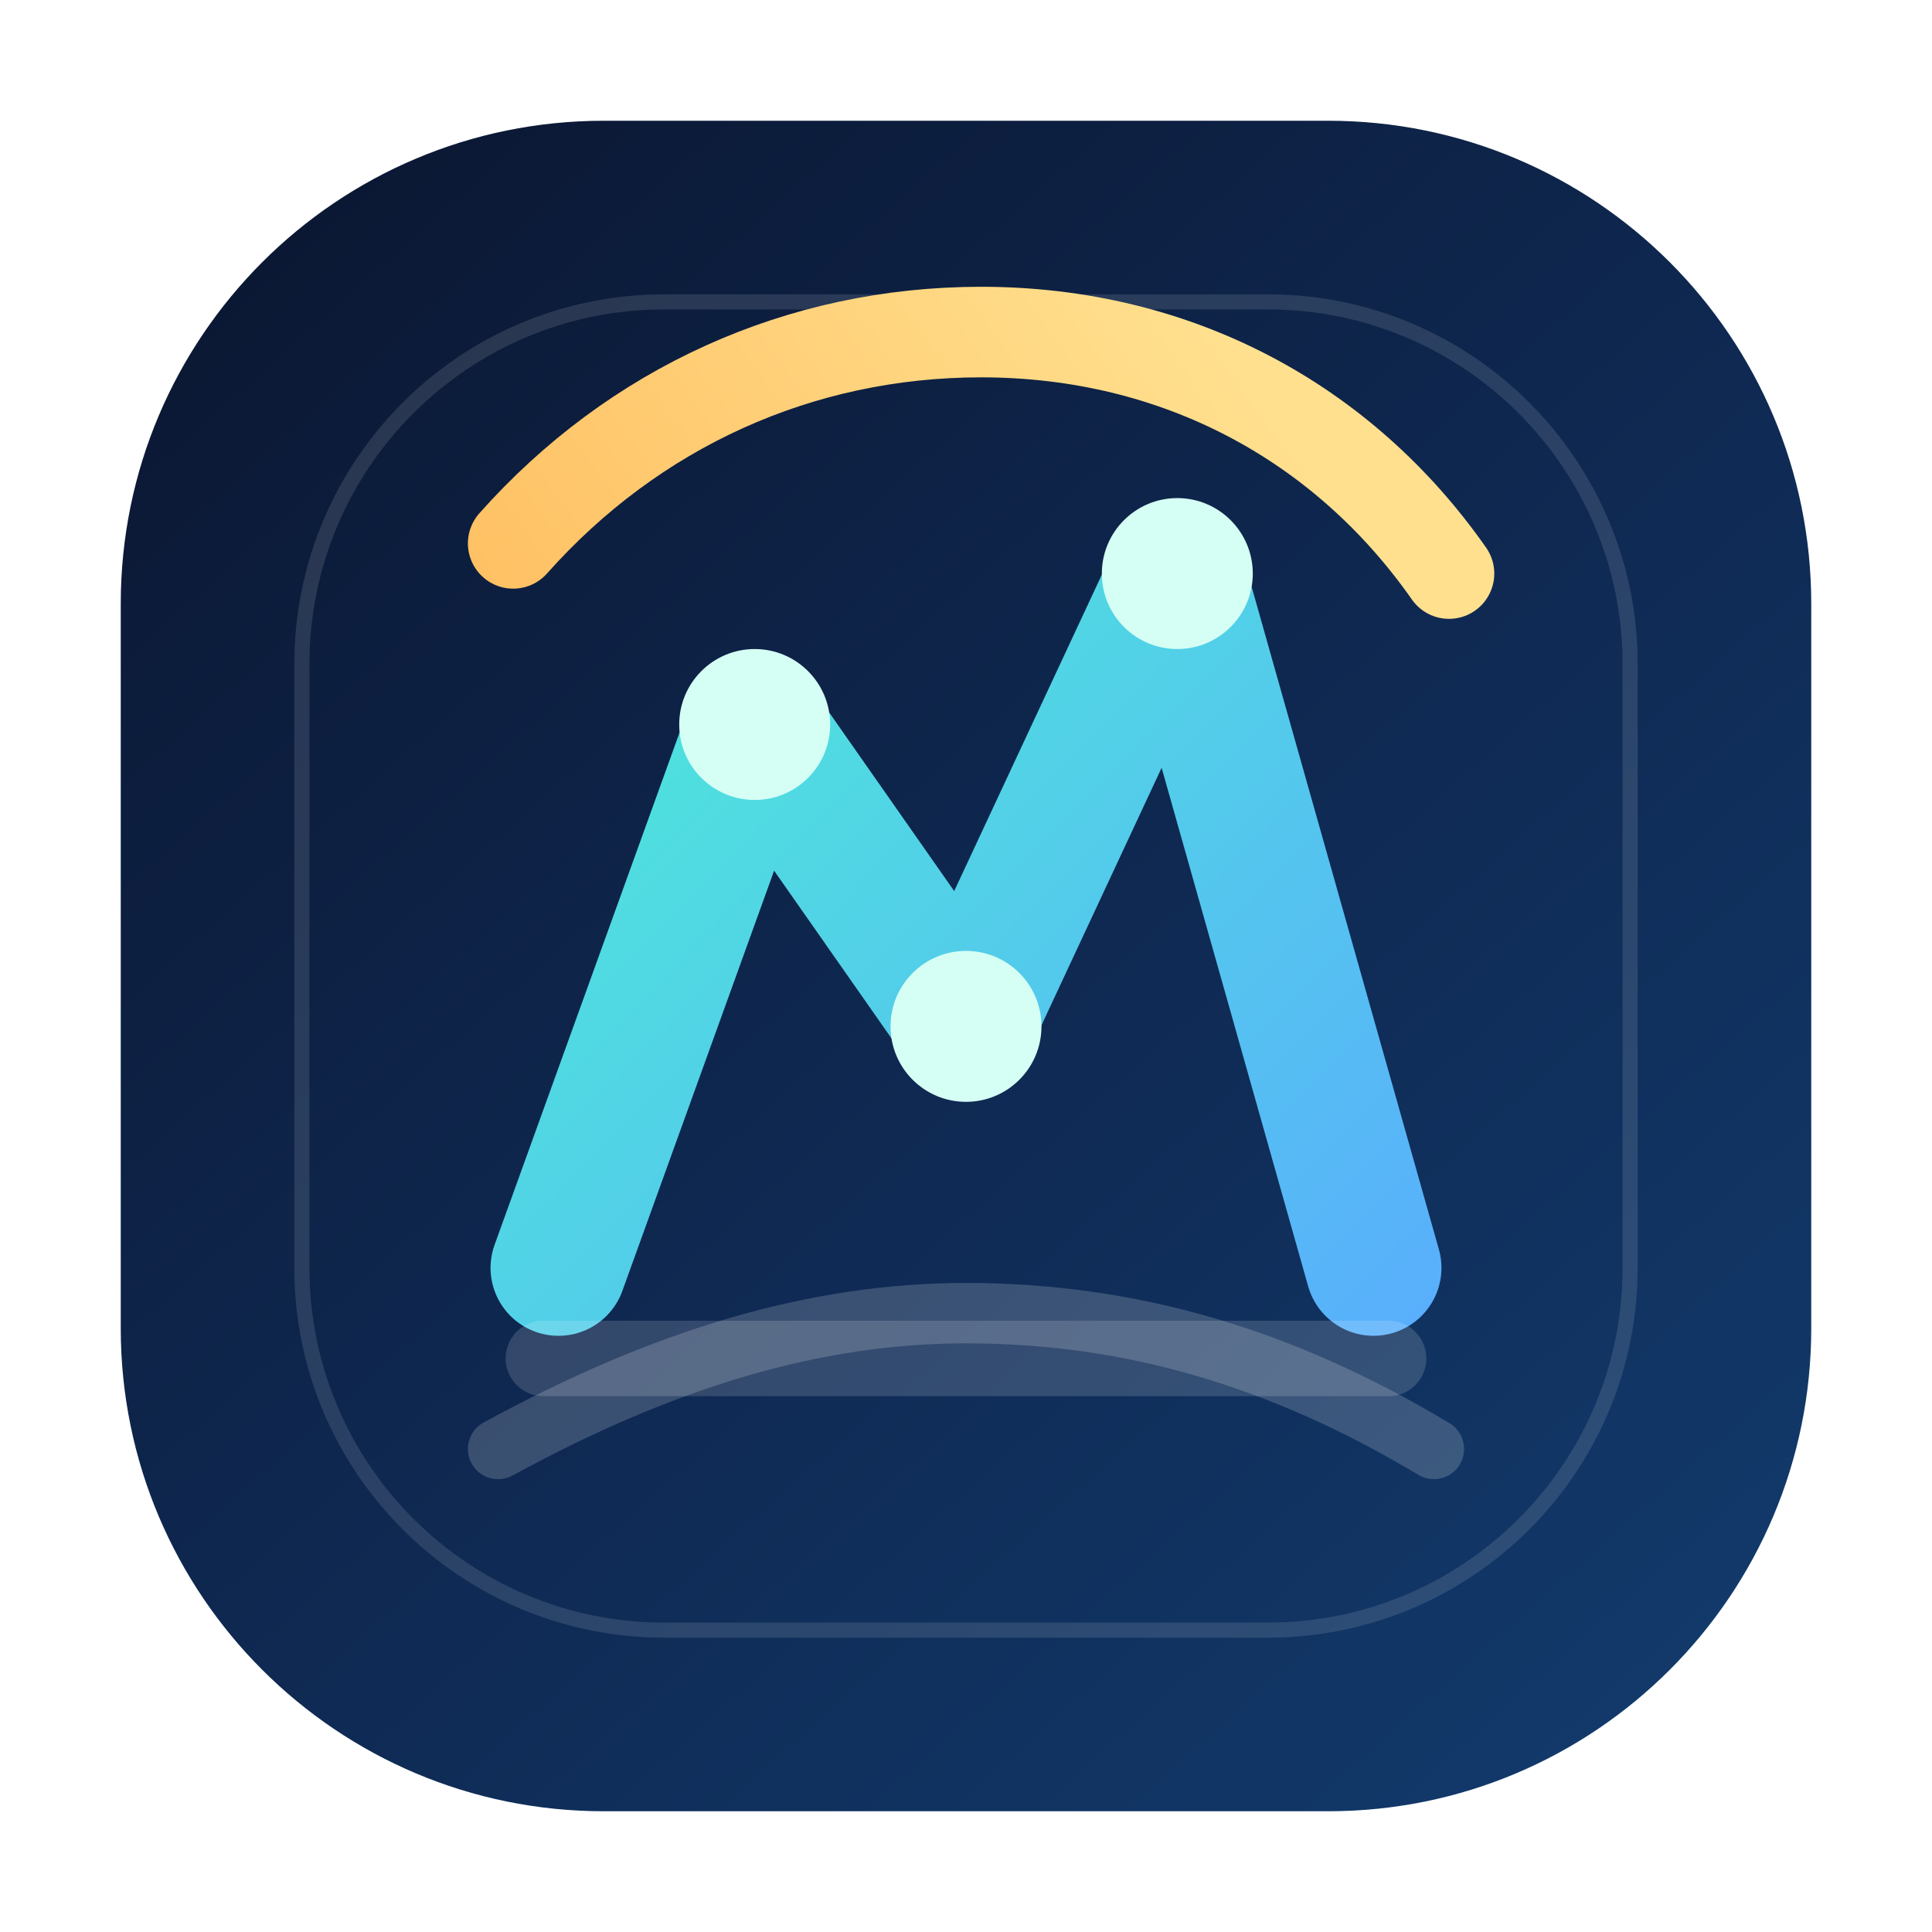
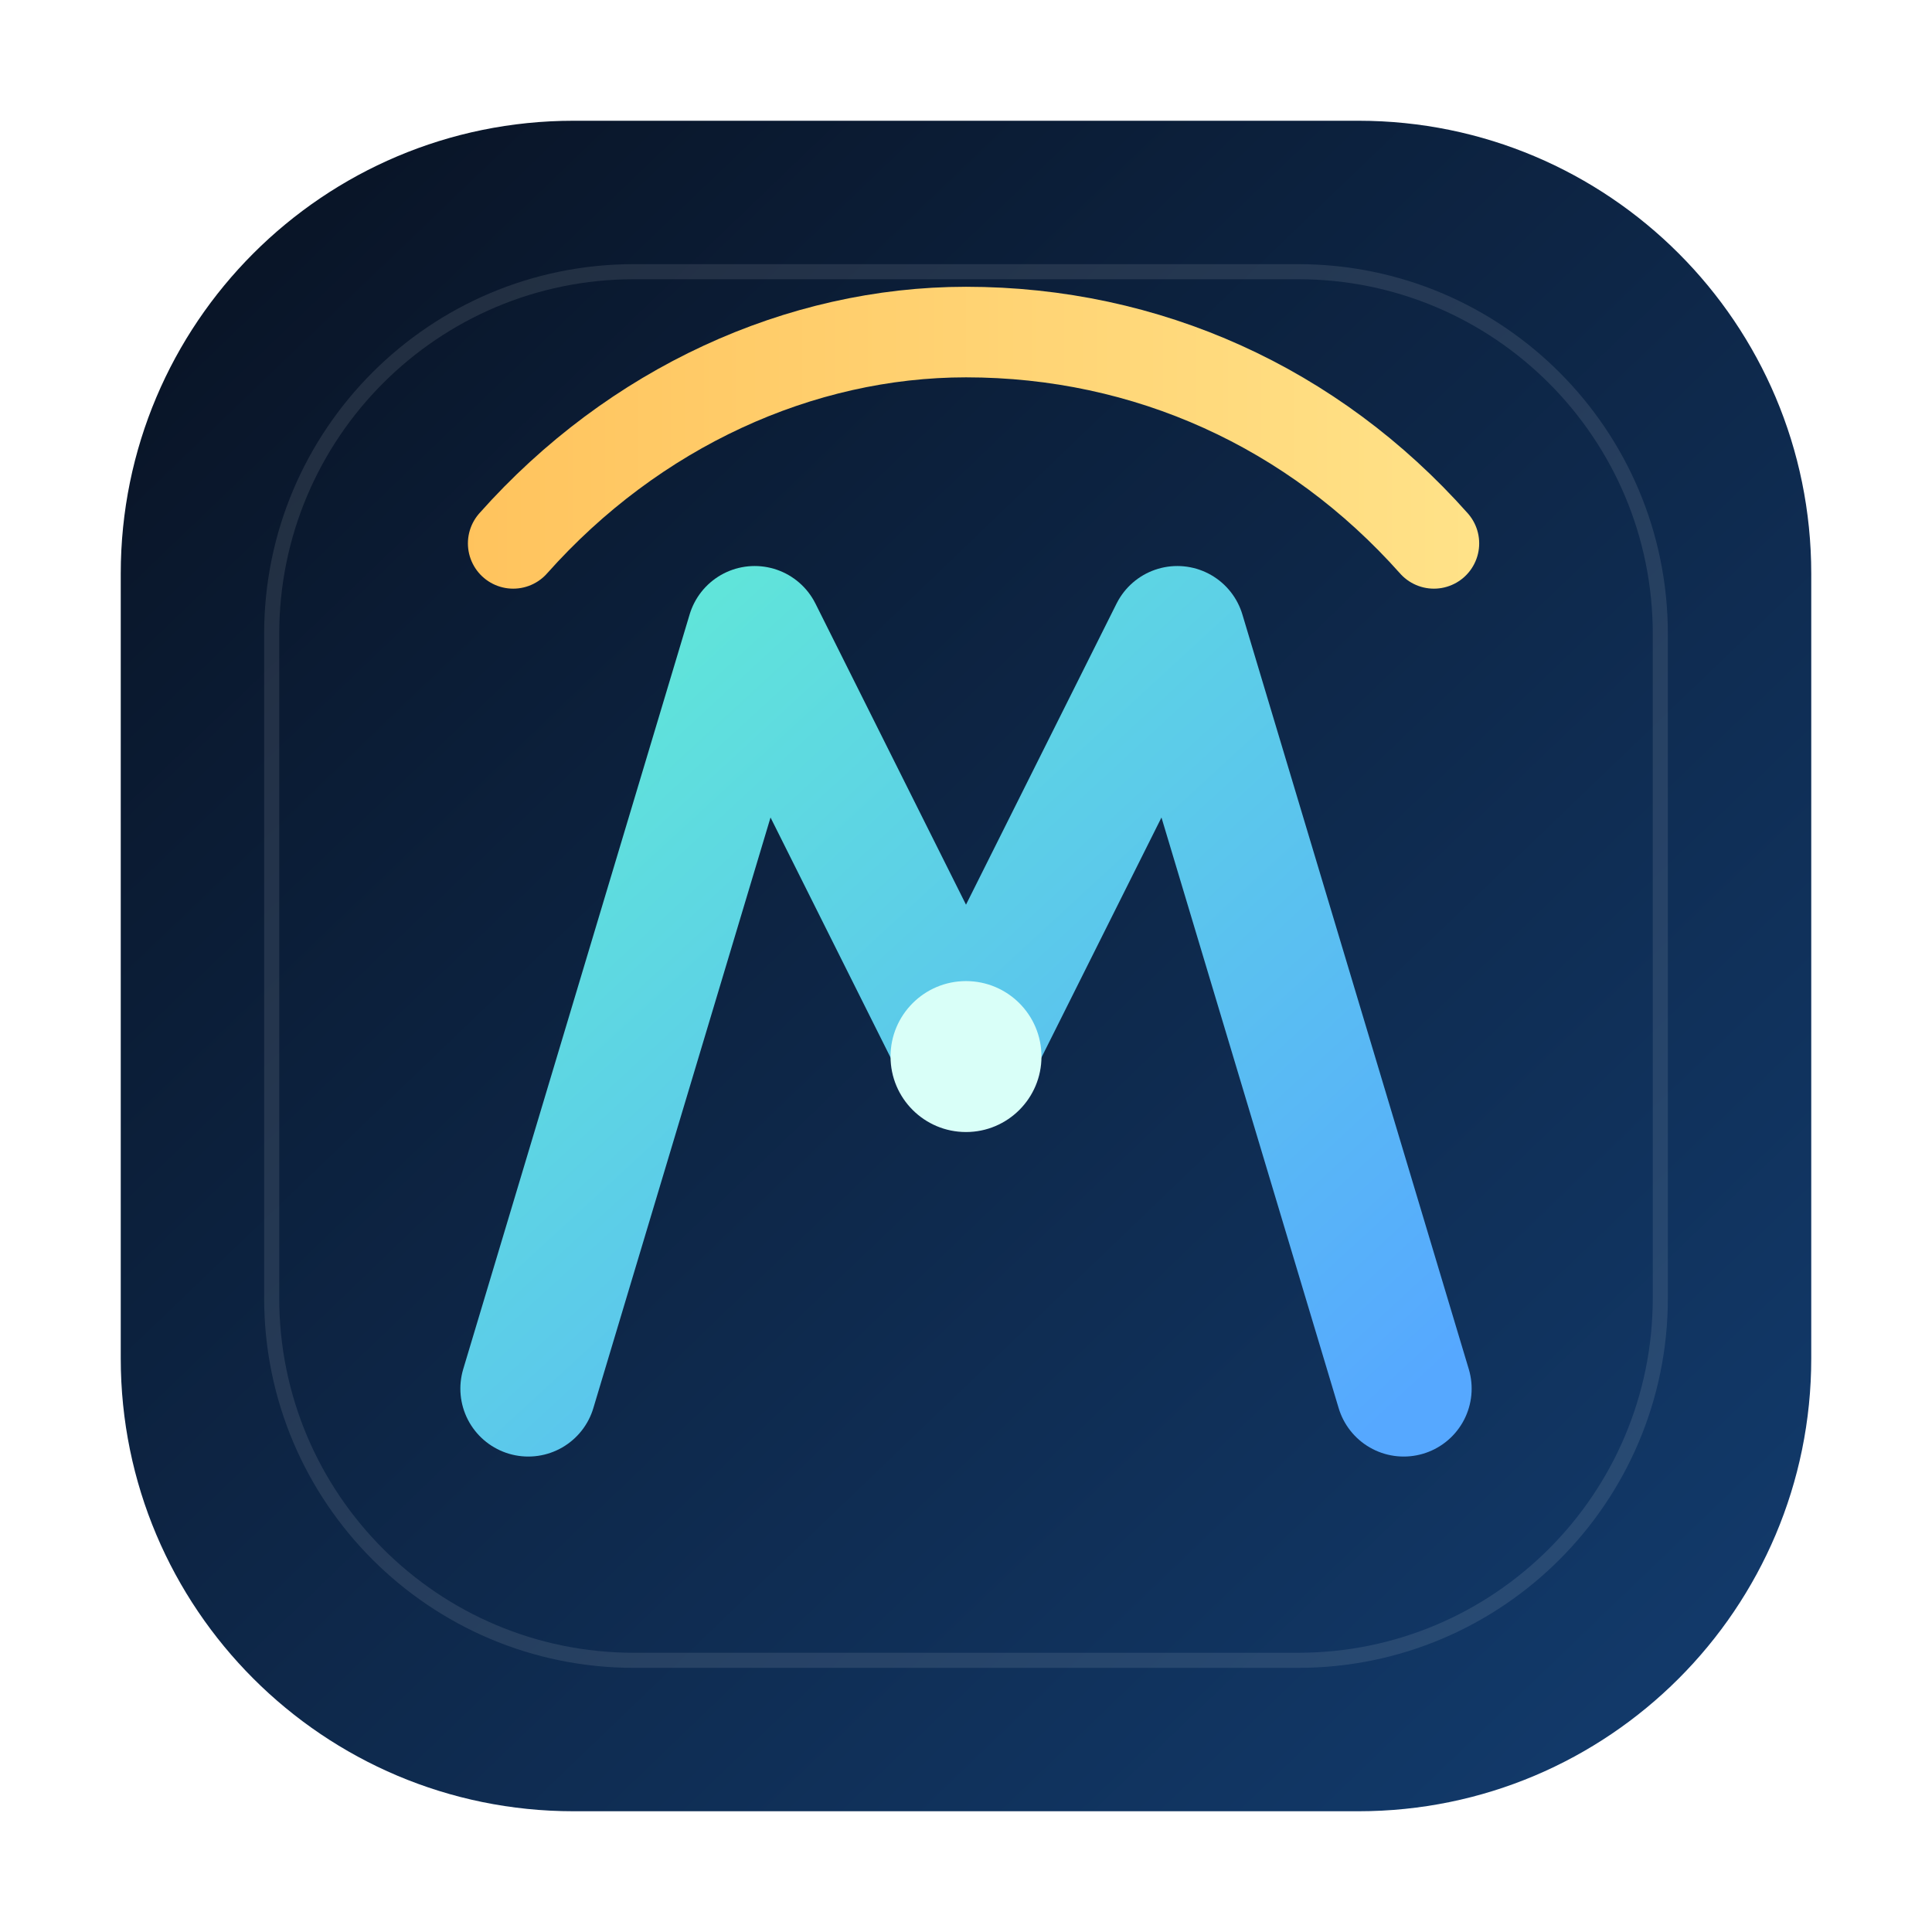
<svg xmlns="http://www.w3.org/2000/svg" width="128" height="128" viewBox="0 0 128 128" fill="none">
  <defs>
-     <linearGradient id="vidyaopsBase" x1="16" y1="12" x2="112" y2="120" gradientUnits="userSpaceOnUse">
-       <stop stop-color="#0B1732" />
-       <stop offset="0.55" stop-color="#0F2A54" />
-       <stop offset="1" stop-color="#123B6D" />
+     <linearGradient id="vo-bg" x1="16" y1="14" x2="112" y2="114" gradientUnits="userSpaceOnUse">
+       <stop stop-color="#091426" />
+       <stop offset="1" stop-color="#123A6B" />
    </linearGradient>
-     <linearGradient id="vidyaopsAccent" x1="31" y1="30" x2="97" y2="95" gradientUnits="userSpaceOnUse">
-       <stop stop-color="#4BF2D4" />
-       <stop offset="1" stop-color="#5AA9FF" />
+     <linearGradient id="vo-v" x1="35" y1="30" x2="93" y2="93" gradientUnits="userSpaceOnUse">
+       <stop stop-color="#62F1D2" />
+       <stop offset="1" stop-color="#56A8FF" />
    </linearGradient>
-     <linearGradient id="vidyaopsPulse" x1="30" y1="96" x2="98" y2="46" gradientUnits="userSpaceOnUse">
-       <stop stop-color="#FFAA45" />
-       <stop offset="1" stop-color="#FFE08E" />
+     <linearGradient id="vo-arc" x1="26" y1="34" x2="102" y2="34" gradientUnits="userSpaceOnUse">
+       <stop stop-color="#FFC15A" />
+       <stop offset="1" stop-color="#FFE48B" />
    </linearGradient>
  </defs>
-   <rect x="8" y="8" width="112" height="112" rx="32" fill="url(#vidyaopsBase)" />
-   <rect x="20" y="20" width="88" height="88" rx="24" stroke="rgba(255,255,255,0.12)" />
-   <path d="M37 84L50 48L64 68L78 38L91 84" stroke="url(#vidyaopsAccent)" stroke-width="9" stroke-linecap="round" stroke-linejoin="round" />
-   <path d="M36 90H92" stroke="rgba(255,255,255,0.15)" stroke-width="5" stroke-linecap="round" />
-   <circle cx="50" cy="48" r="5" fill="#D5FFF4" />
-   <circle cx="64" cy="68" r="5" fill="#D5FFF4" />
-   <circle cx="78" cy="38" r="5" fill="#D5FFF4" />
-   <path d="M34 36C42 27 53 22 65 22C78 22 89 28 96 38" stroke="url(#vidyaopsPulse)" stroke-width="6" stroke-linecap="round" />
-   <path d="M33 96C44 90 54 87 64 87C75 87 85 90 95 96" stroke="rgba(255,255,255,0.18)" stroke-width="4" stroke-linecap="round" />
+   <rect x="8" y="8" width="112" height="112" rx="30" fill="url(#vo-bg)" />
+   <rect x="18" y="18" width="92" height="92" rx="24" stroke="rgba(255,255,255,0.10)" />
+   <path d="M34 36C42 27 53 22 64 22C76 22 87 27 95 36" stroke="url(#vo-arc)" stroke-width="6" stroke-linecap="round" />
+   <path d="M35 92L50 42L64 70L78 42L93 92" stroke="url(#vo-v)" stroke-width="9" stroke-linecap="round" stroke-linejoin="round" />
+   <circle cx="64" cy="70" r="5" fill="#D9FFF8" />
</svg>
